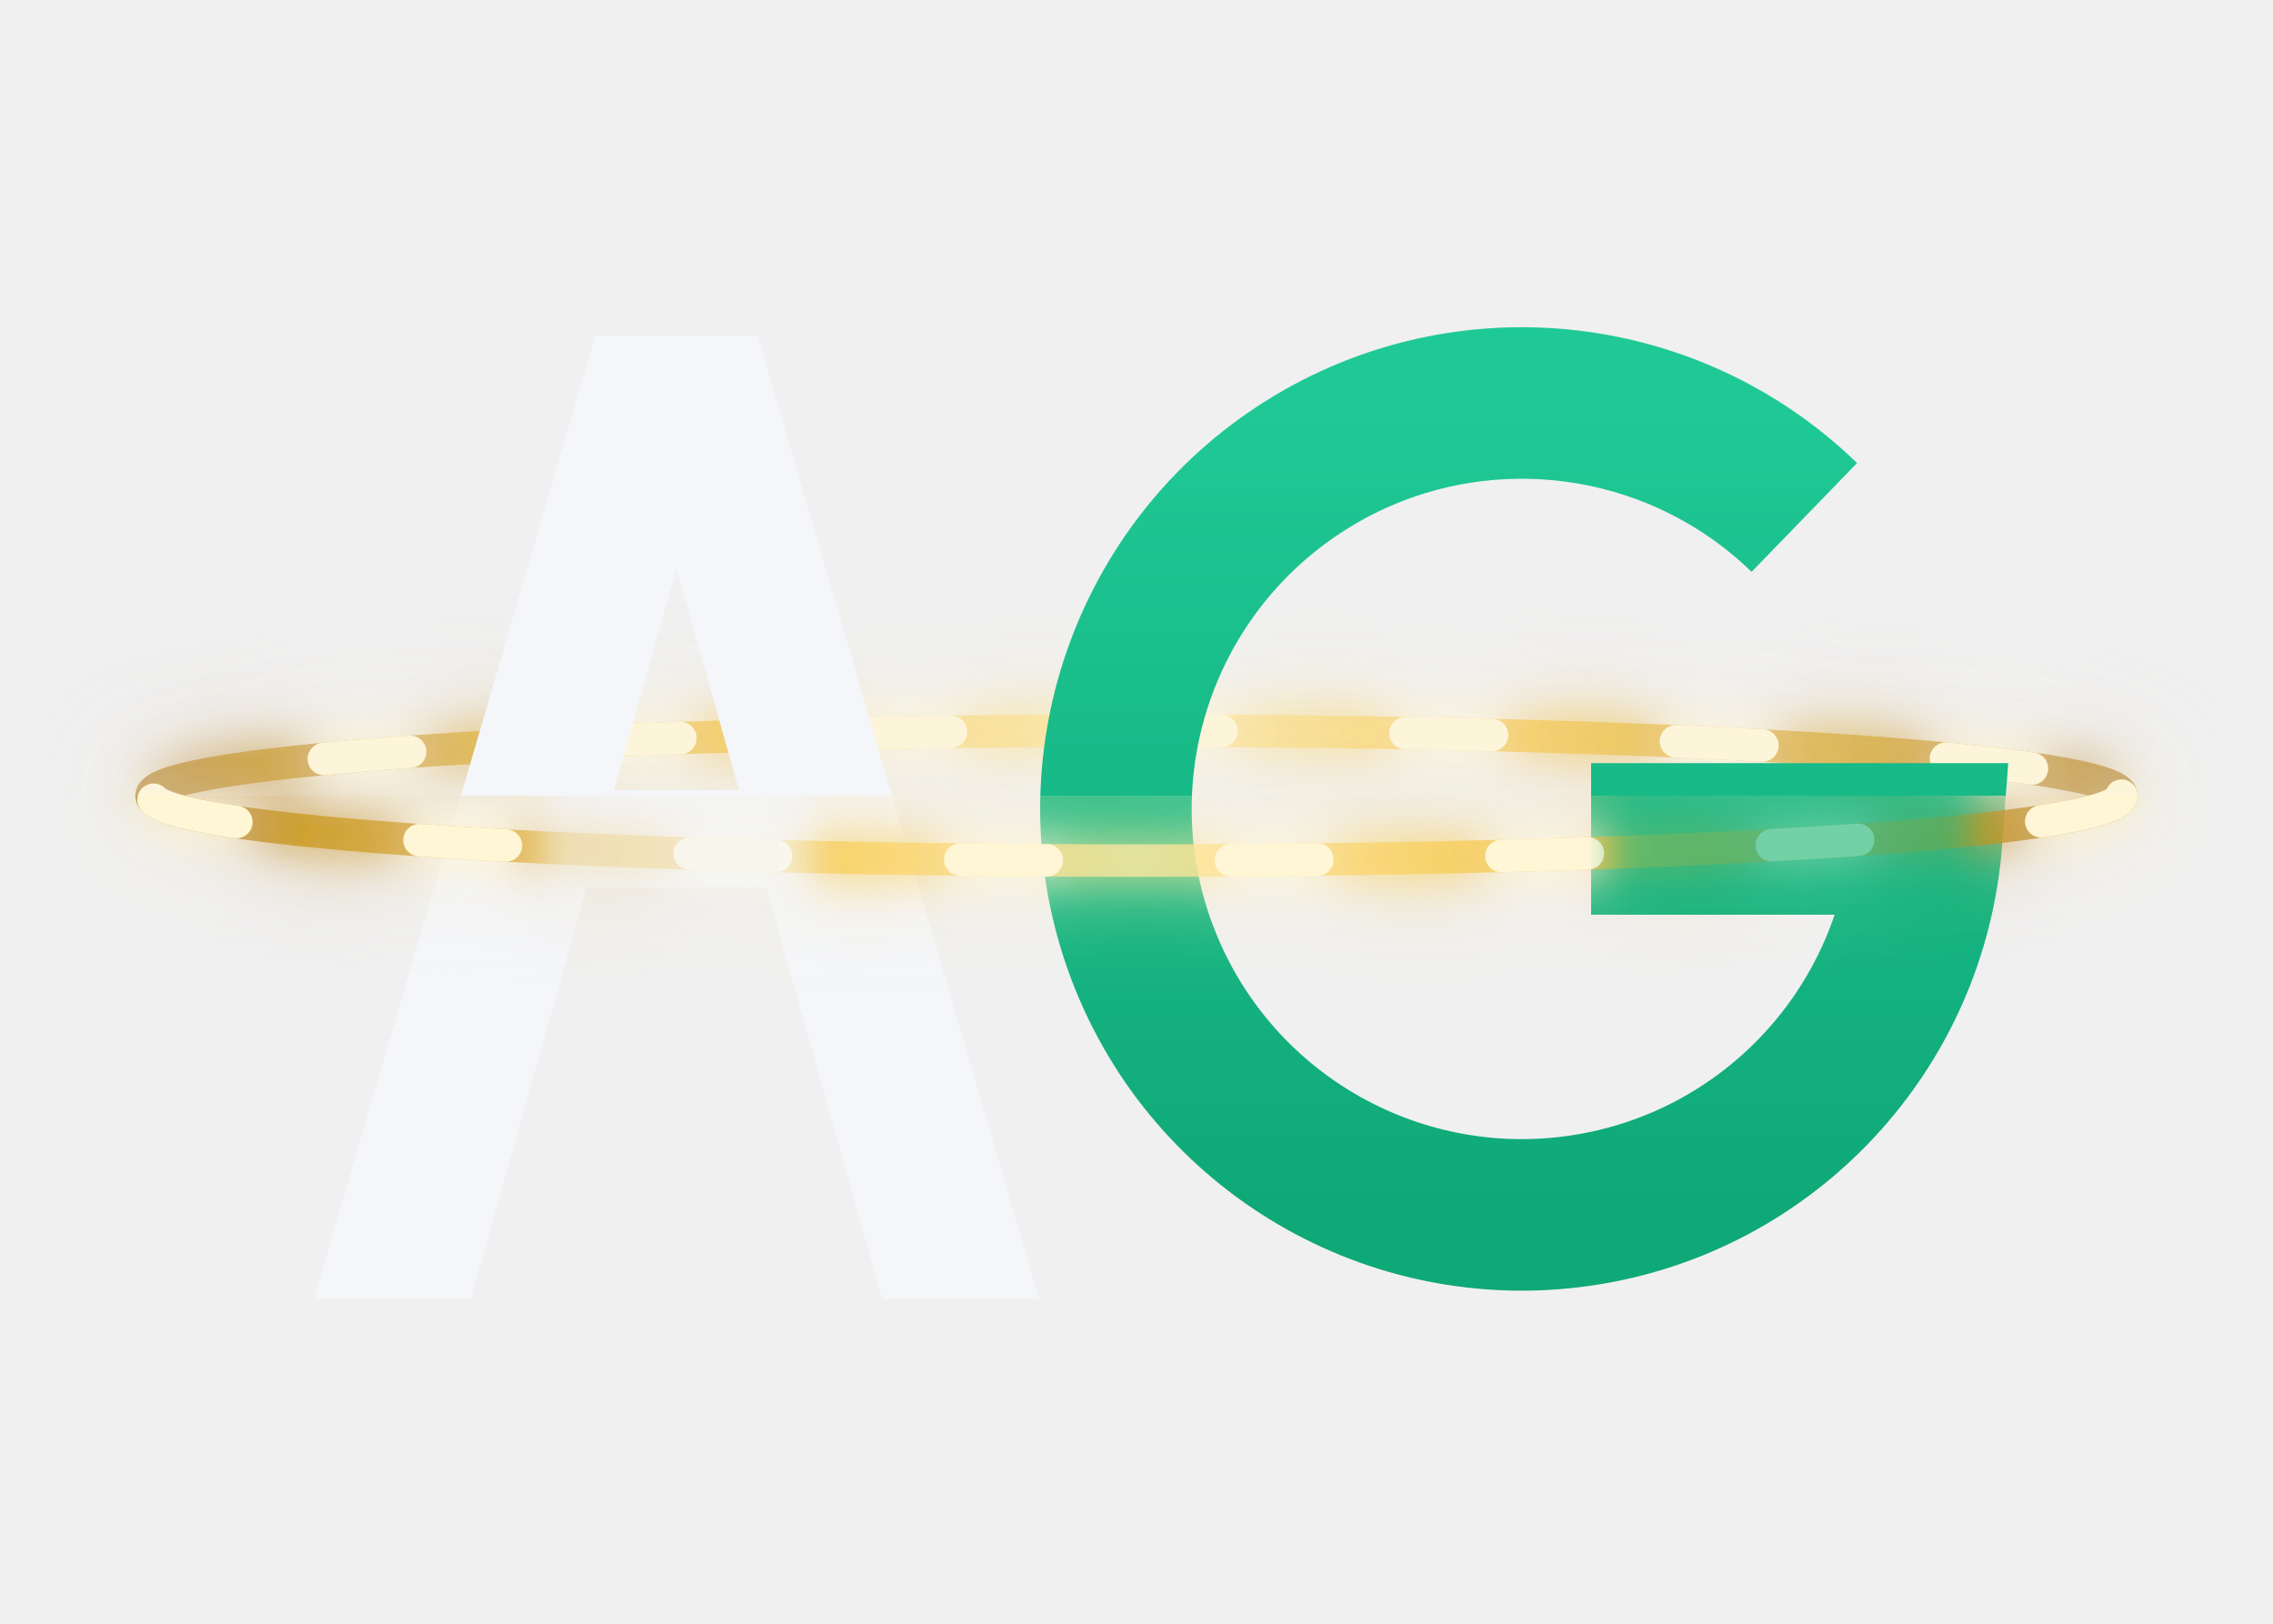
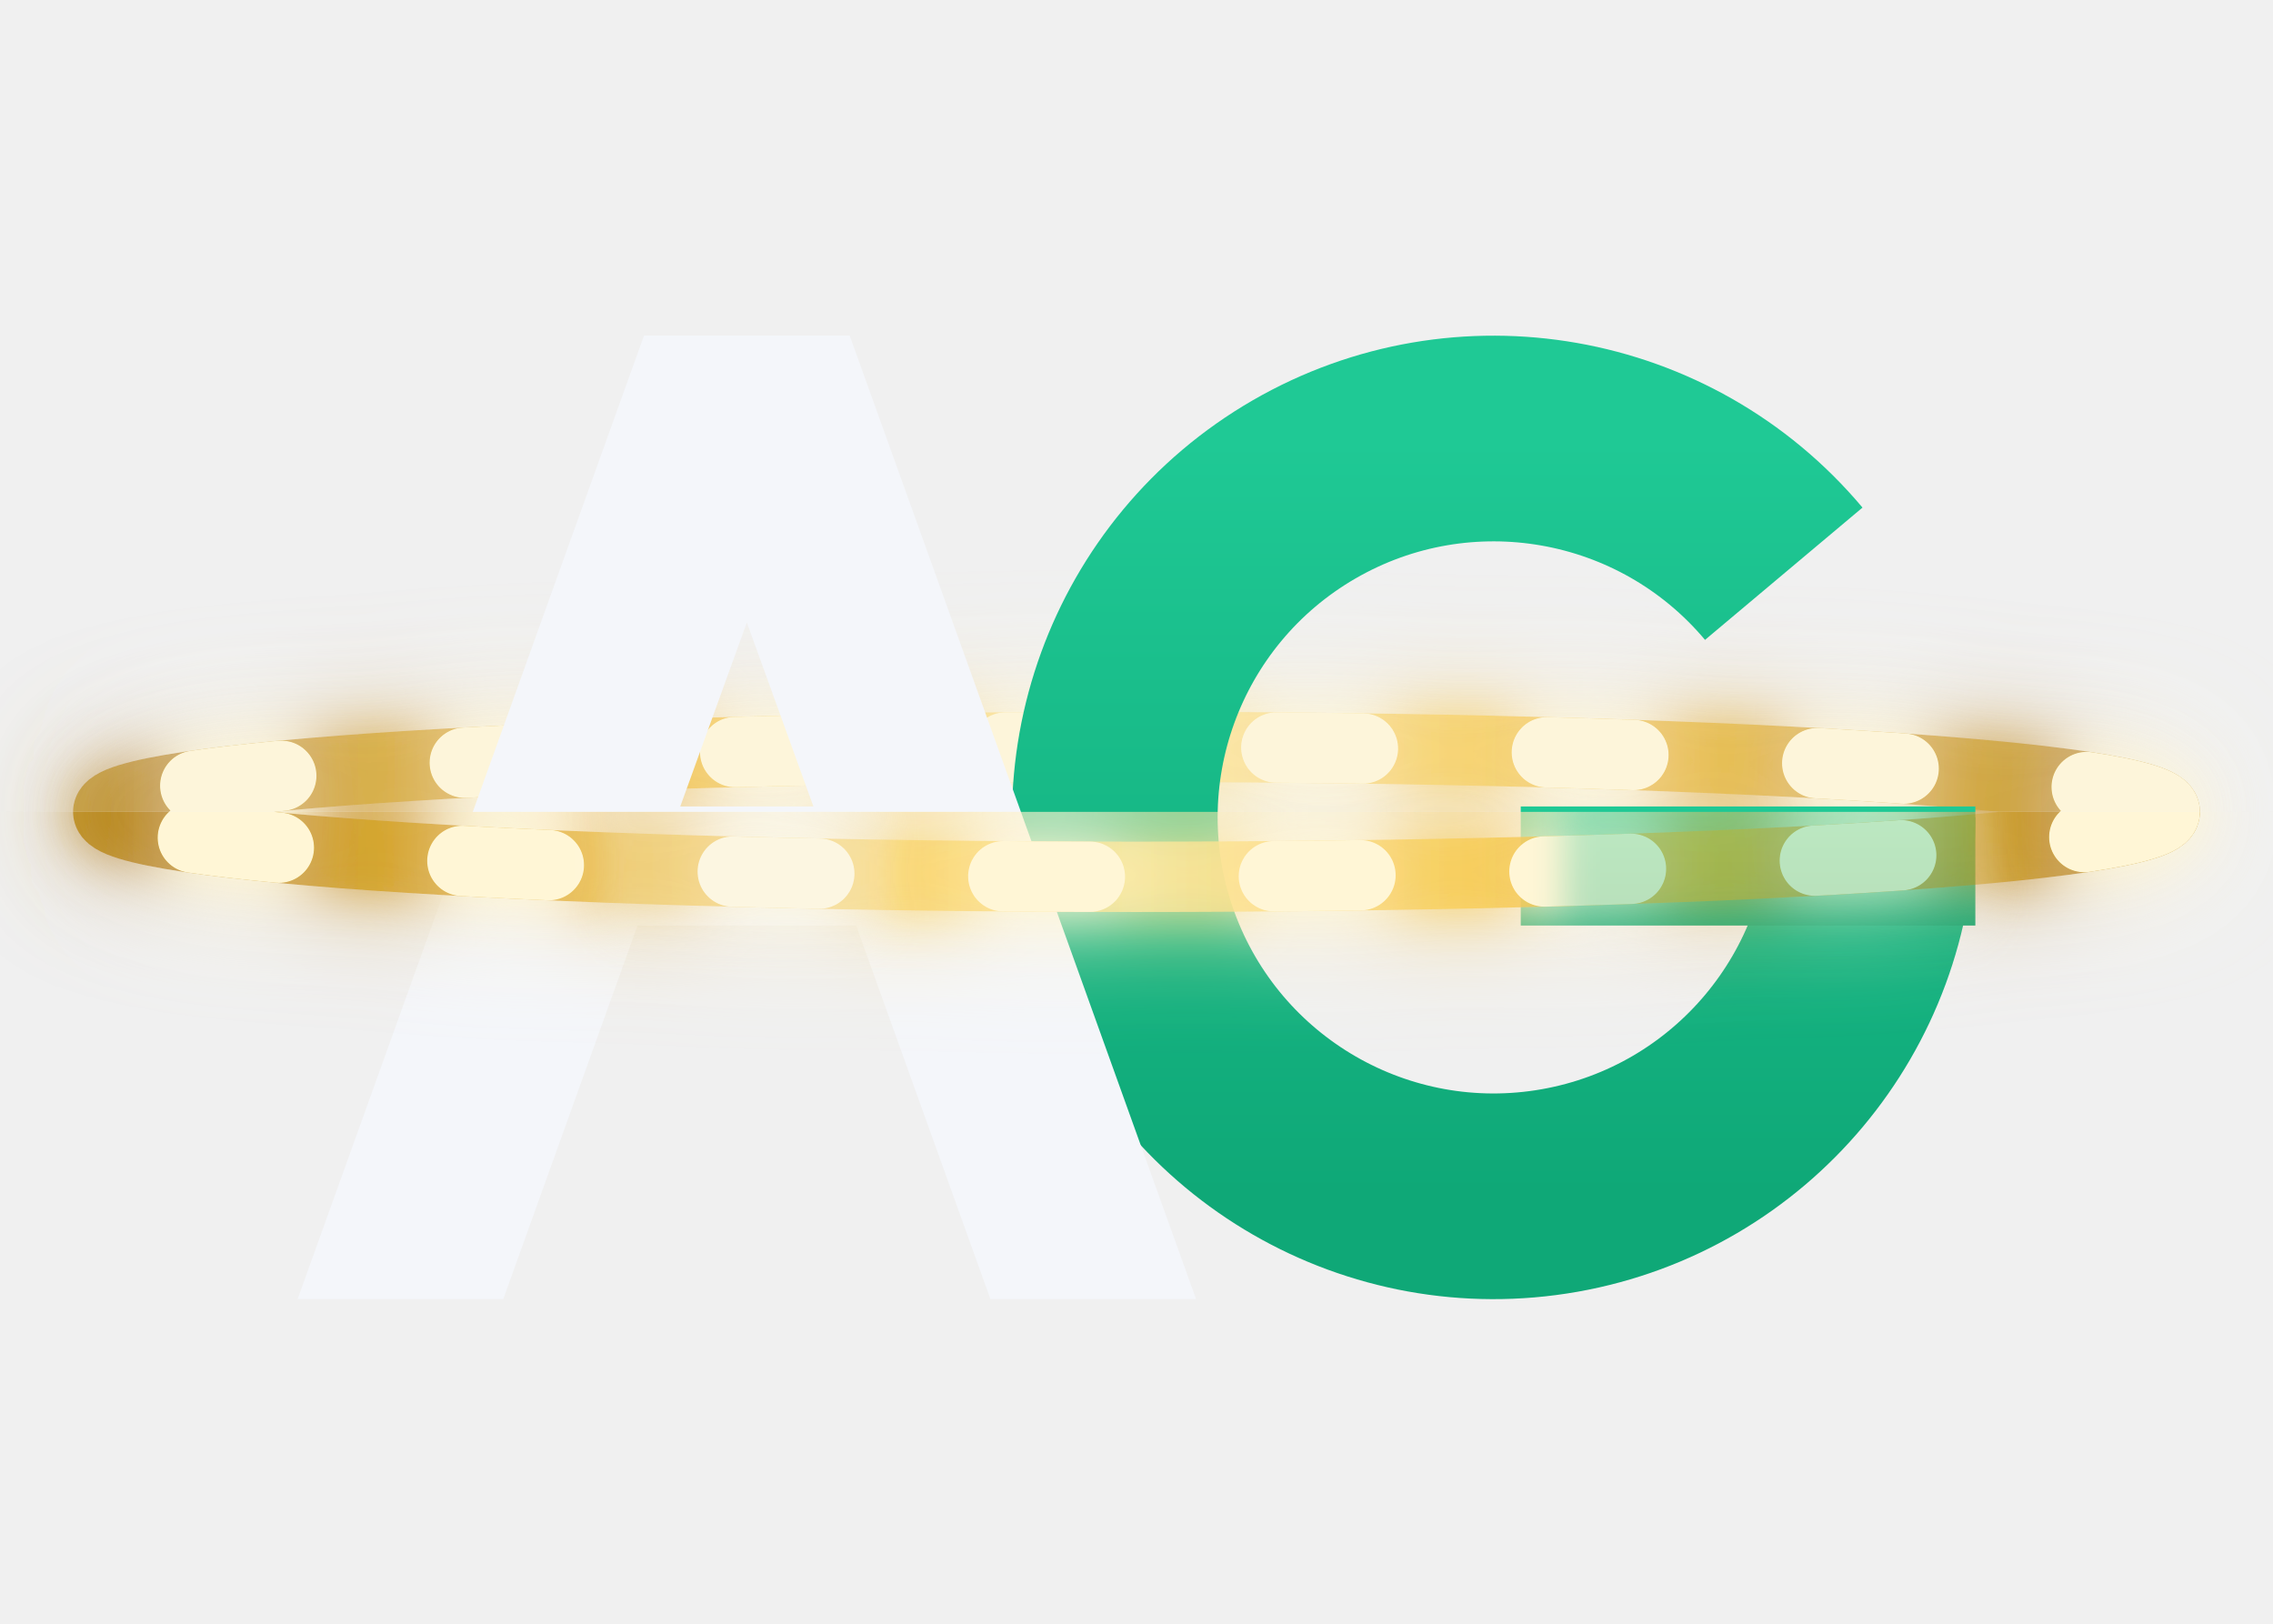
<svg xmlns="http://www.w3.org/2000/svg" viewBox="0 0 420 300" width="420" height="300" role="img" aria-labelledby="t">
  <defs>
    <linearGradient id="gen-green" x1="0" y1="0" x2="0" y2="1">
      <stop offset="0" stop-color="#1FC995" />
      <stop offset="1" stop-color="#0FA877" />
    </linearGradient>
    <linearGradient id="gold" x1="0" y1="0" x2="1" y2="0">
      <stop offset="0" stop-color="#B8860B" />
      <stop offset="0.3" stop-color="#F5C542" />
      <stop offset="0.5" stop-color="#FFE9A3" />
      <stop offset="0.7" stop-color="#F5C542" />
      <stop offset="1" stop-color="#B8860B" />
    </linearGradient>
    <filter id="glow" x="-20%" y="-200%" width="140%" height="500%">
-       <feGaussianBlur in="SourceGraphic" stdDeviation="4" result="b1" />
-       <feGaussianBlur in="SourceGraphic" stdDeviation="9" result="b2" />
+       <feGaussianBlur in="SourceGraphic" stdDeviation="5" result="b1" />
+       <feGaussianBlur in="SourceGraphic" stdDeviation="11" result="b2" />
      <feMerge>
        <feMergeNode in="b2" />
        <feMergeNode in="b1" />
        <feMergeNode in="SourceGraphic" />
      </feMerge>
    </filter>
    <filter id="soft" x="-50%" y="-50%" width="200%" height="200%">
      <feGaussianBlur stdDeviation="3" />
    </filter>
    <clipPath id="back-half">
-       <rect x="0" y="0" width="420" height="147" />
+       <rect x="-20" y="-20" width="460" height="170" />
    </clipPath>
    <clipPath id="front-half">
-       <rect x="0" y="147" width="420" height="153" />
+       <rect x="-20" y="150" width="460" height="170" />
    </clipPath>
-     <mask id="midline-lighten" maskUnits="userSpaceOnUse" x="0" y="0" width="420" height="300">
-       <rect width="420" height="300" fill="#fff" />
-       <g fill="#000" fill-opacity="0.6" filter="url(#soft)">
-         <rect x="100" y="140" width="50" height="30" rx="6" />
-         <rect x="298" y="140" width="66" height="30" rx="6" />
+     <mask id="midline-lighten" maskUnits="userSpaceOnUse" x="-20" y="-20" width="460" height="340">
+       <rect x="-20" y="-20" width="460" height="340" fill="#fff" />
+       <g fill="#000" fill-opacity="0.3" filter="url(#soft)">
+         <rect x="118" y="144" width="54" height="32" rx="6" />
+         <rect x="296" y="144" width="80" height="32" rx="6" />
      </g>
    </mask>
-     <ellipse id="ring" cx="210" cy="147" rx="182" ry="12" pathLength="100" />
+     <ellipse id="ring" cx="217" cy="150" rx="190" ry="12" pathLength="100" />
  </defs>
  <style>
    .aura { fill: #F4F6FA; }
-     .base  { fill: none; stroke: url(#gold); stroke-width: 6; opacity: .75; }
-     .glint { fill: none; stroke: #FFF6D6; stroke-width: 6; stroke-linecap: round;
+     .base  { fill: none; stroke: url(#gold); stroke-width: 13; opacity: .8; }
+     .glint { fill: none; stroke: #FFF6D6; stroke-width: 13; stroke-linecap: round;
             stroke-dasharray: 16 34; animation: spin 3s linear infinite; }
    @keyframes spin { to { stroke-dashoffset: -100; } }
    @media (prefers-reduced-motion: reduce) { .glint { animation: none; } }
  </style>
-   <g clip-path="url(#back-half)" filter="url(#glow)" opacity="0.85">
-     <use href="#ring" class="base" />
-     <use href="#ring" class="glint" />
-   </g>
-   <g class="aura">
-     <path d="M58 240 L110 62 H140 L192 240 H163 L125 105 L87 240 Z" />
-     <rect x="96" y="146" width="58" height="18" />
-   </g>
-   <path d="M339.4 95.6 A75 75 0 1 0 362 155 H300" fill="none" stroke="url(#gen-green)" stroke-width="28" transform="translate(-6 0)" />
-   <g mask="url(#midline-lighten)">
-     <g clip-path="url(#front-half)" filter="url(#glow)">
+   <g transform="translate(-7 0)">
+     <g clip-path="url(#back-half)" filter="url(#glow)" opacity="0.85">
      <use href="#ring" class="base" />
      <use href="#ring" class="glint" />
    </g>
+     <g fill="none" stroke="url(#gen-green)" stroke-width="38">
+       <path d="M336.6 106 A70 70 0 1 0 353 151" />
+     </g>
+     <rect x="288" y="149" width="84" height="22" fill="url(#gen-green)" />
+     <path class="aura" fill-rule="evenodd" d="M62 240 L126 62 H164 L228 240 H190 L165.2 171 H124.8 L100 240 Z            M145 115 L157.3 149 H132.7 Z" />
+     <g mask="url(#midline-lighten)">
+       <g clip-path="url(#front-half)" filter="url(#glow)">
+         <use href="#ring" class="base" />
+         <use href="#ring" class="glint" />
+       </g>
+     </g>
  </g>
</svg>
